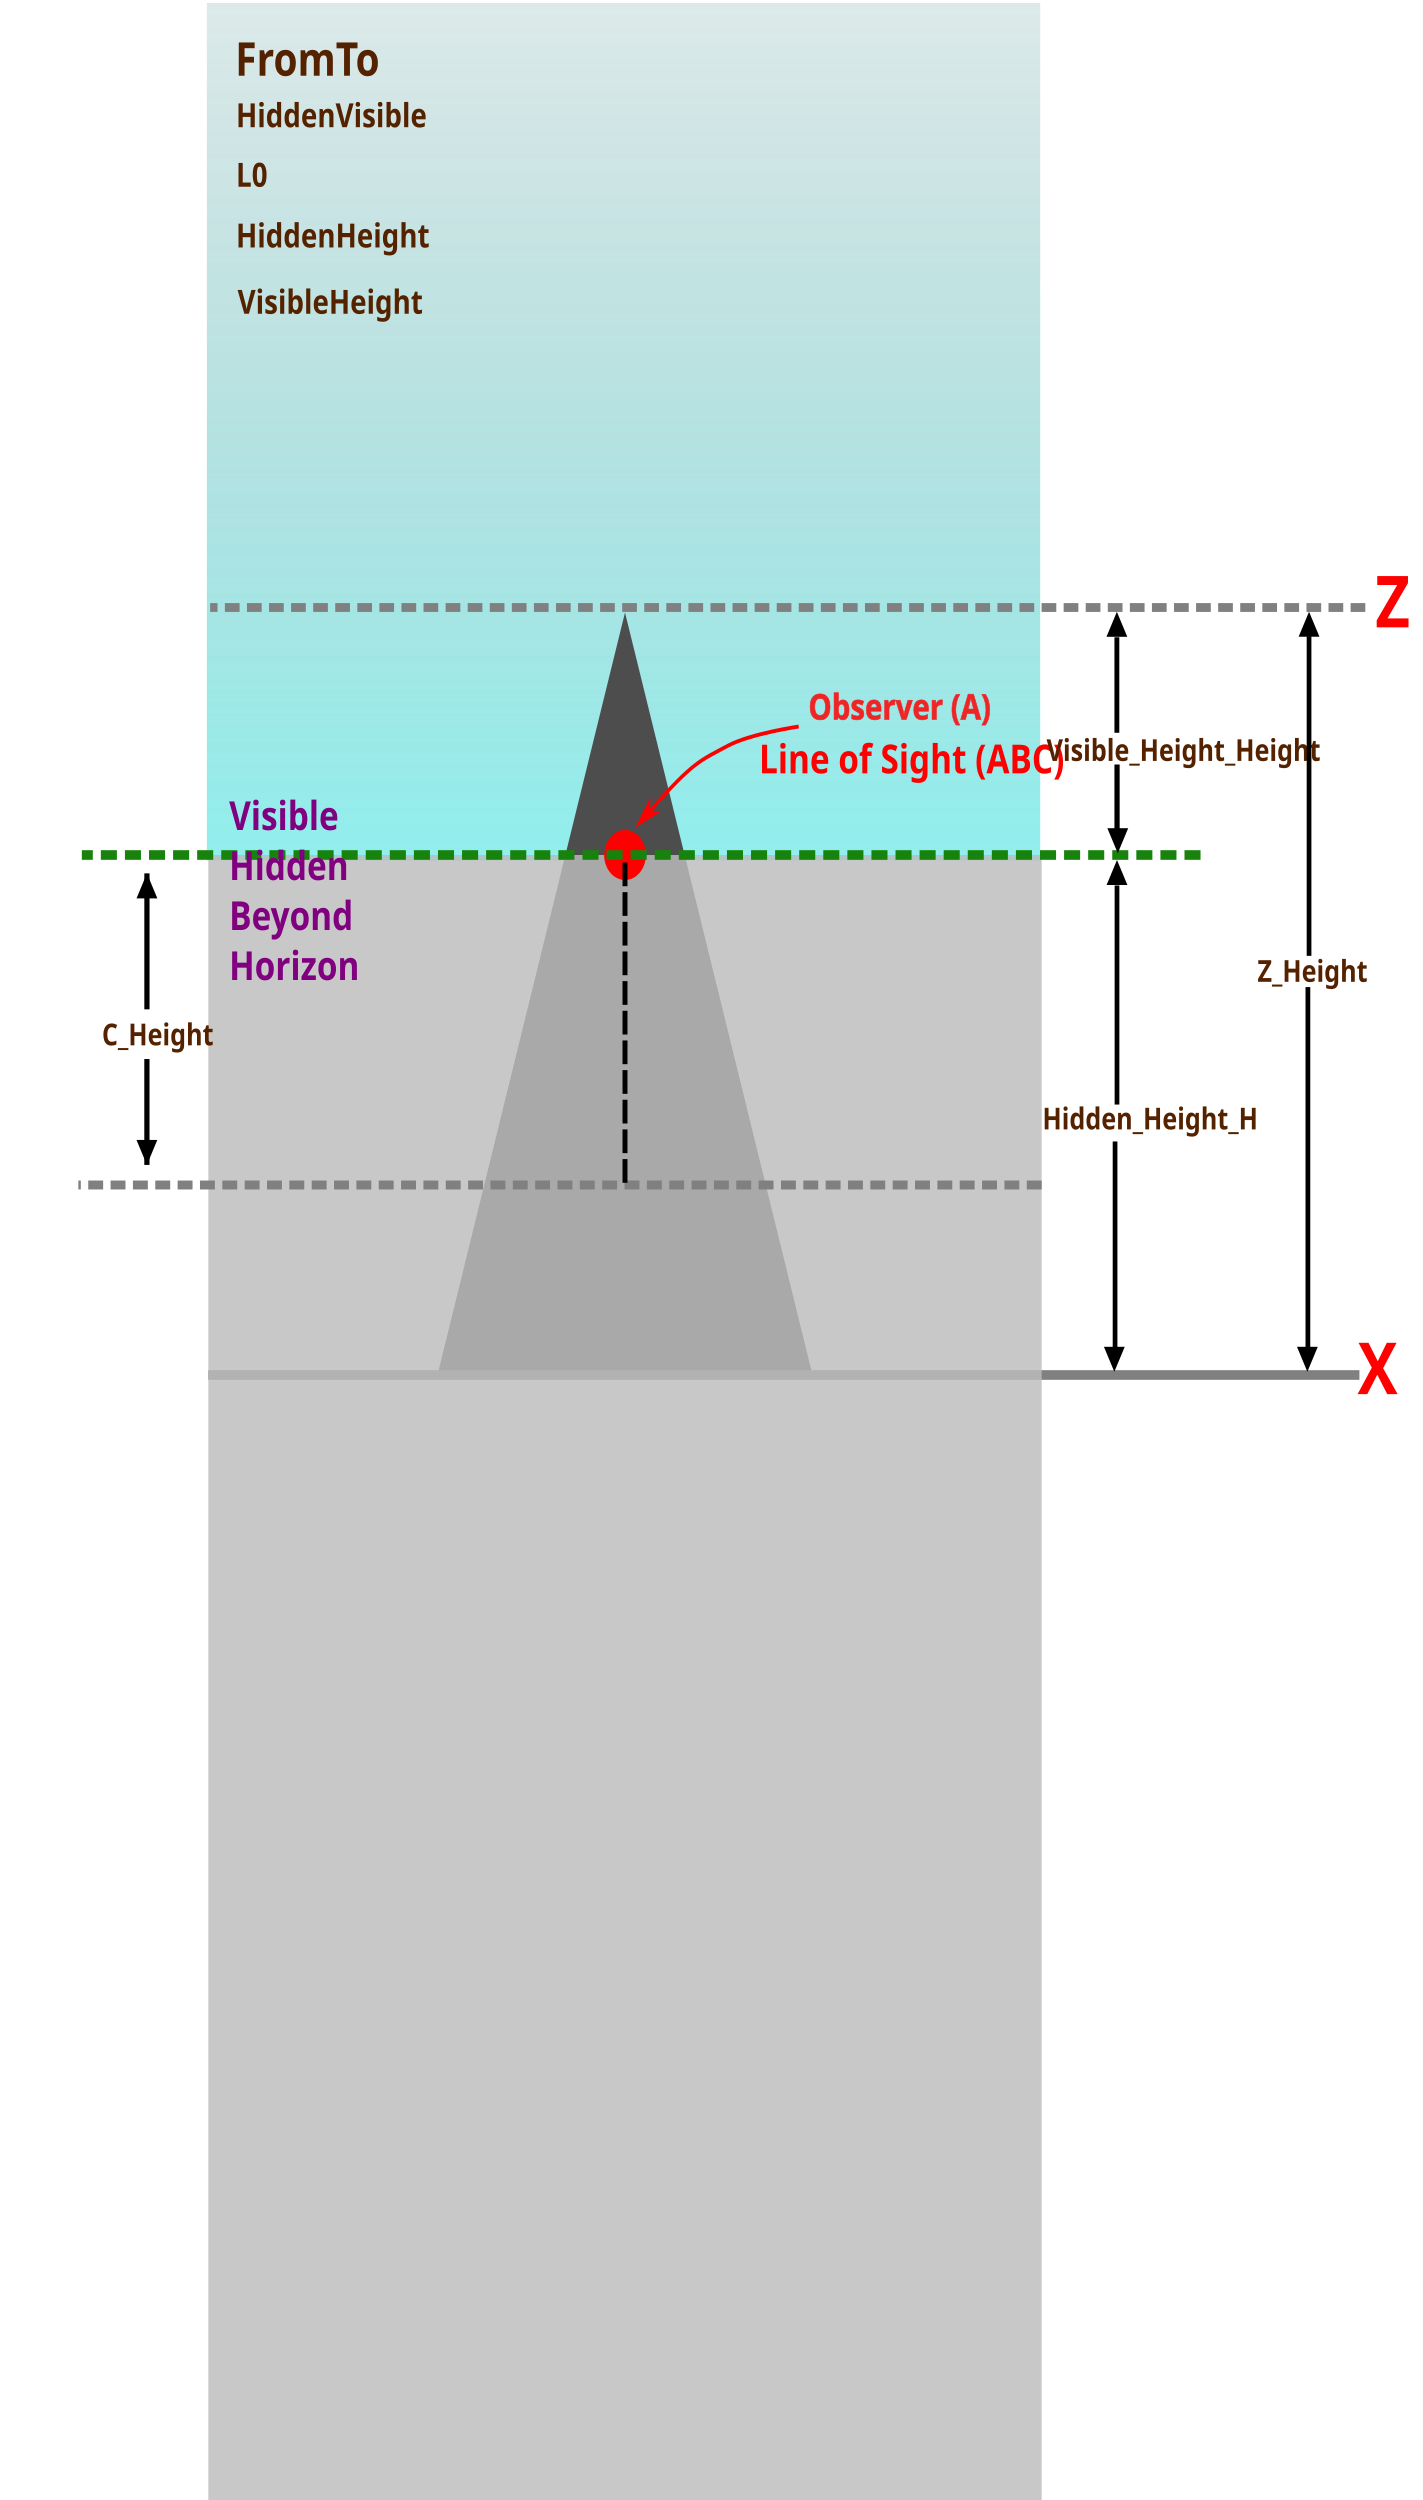
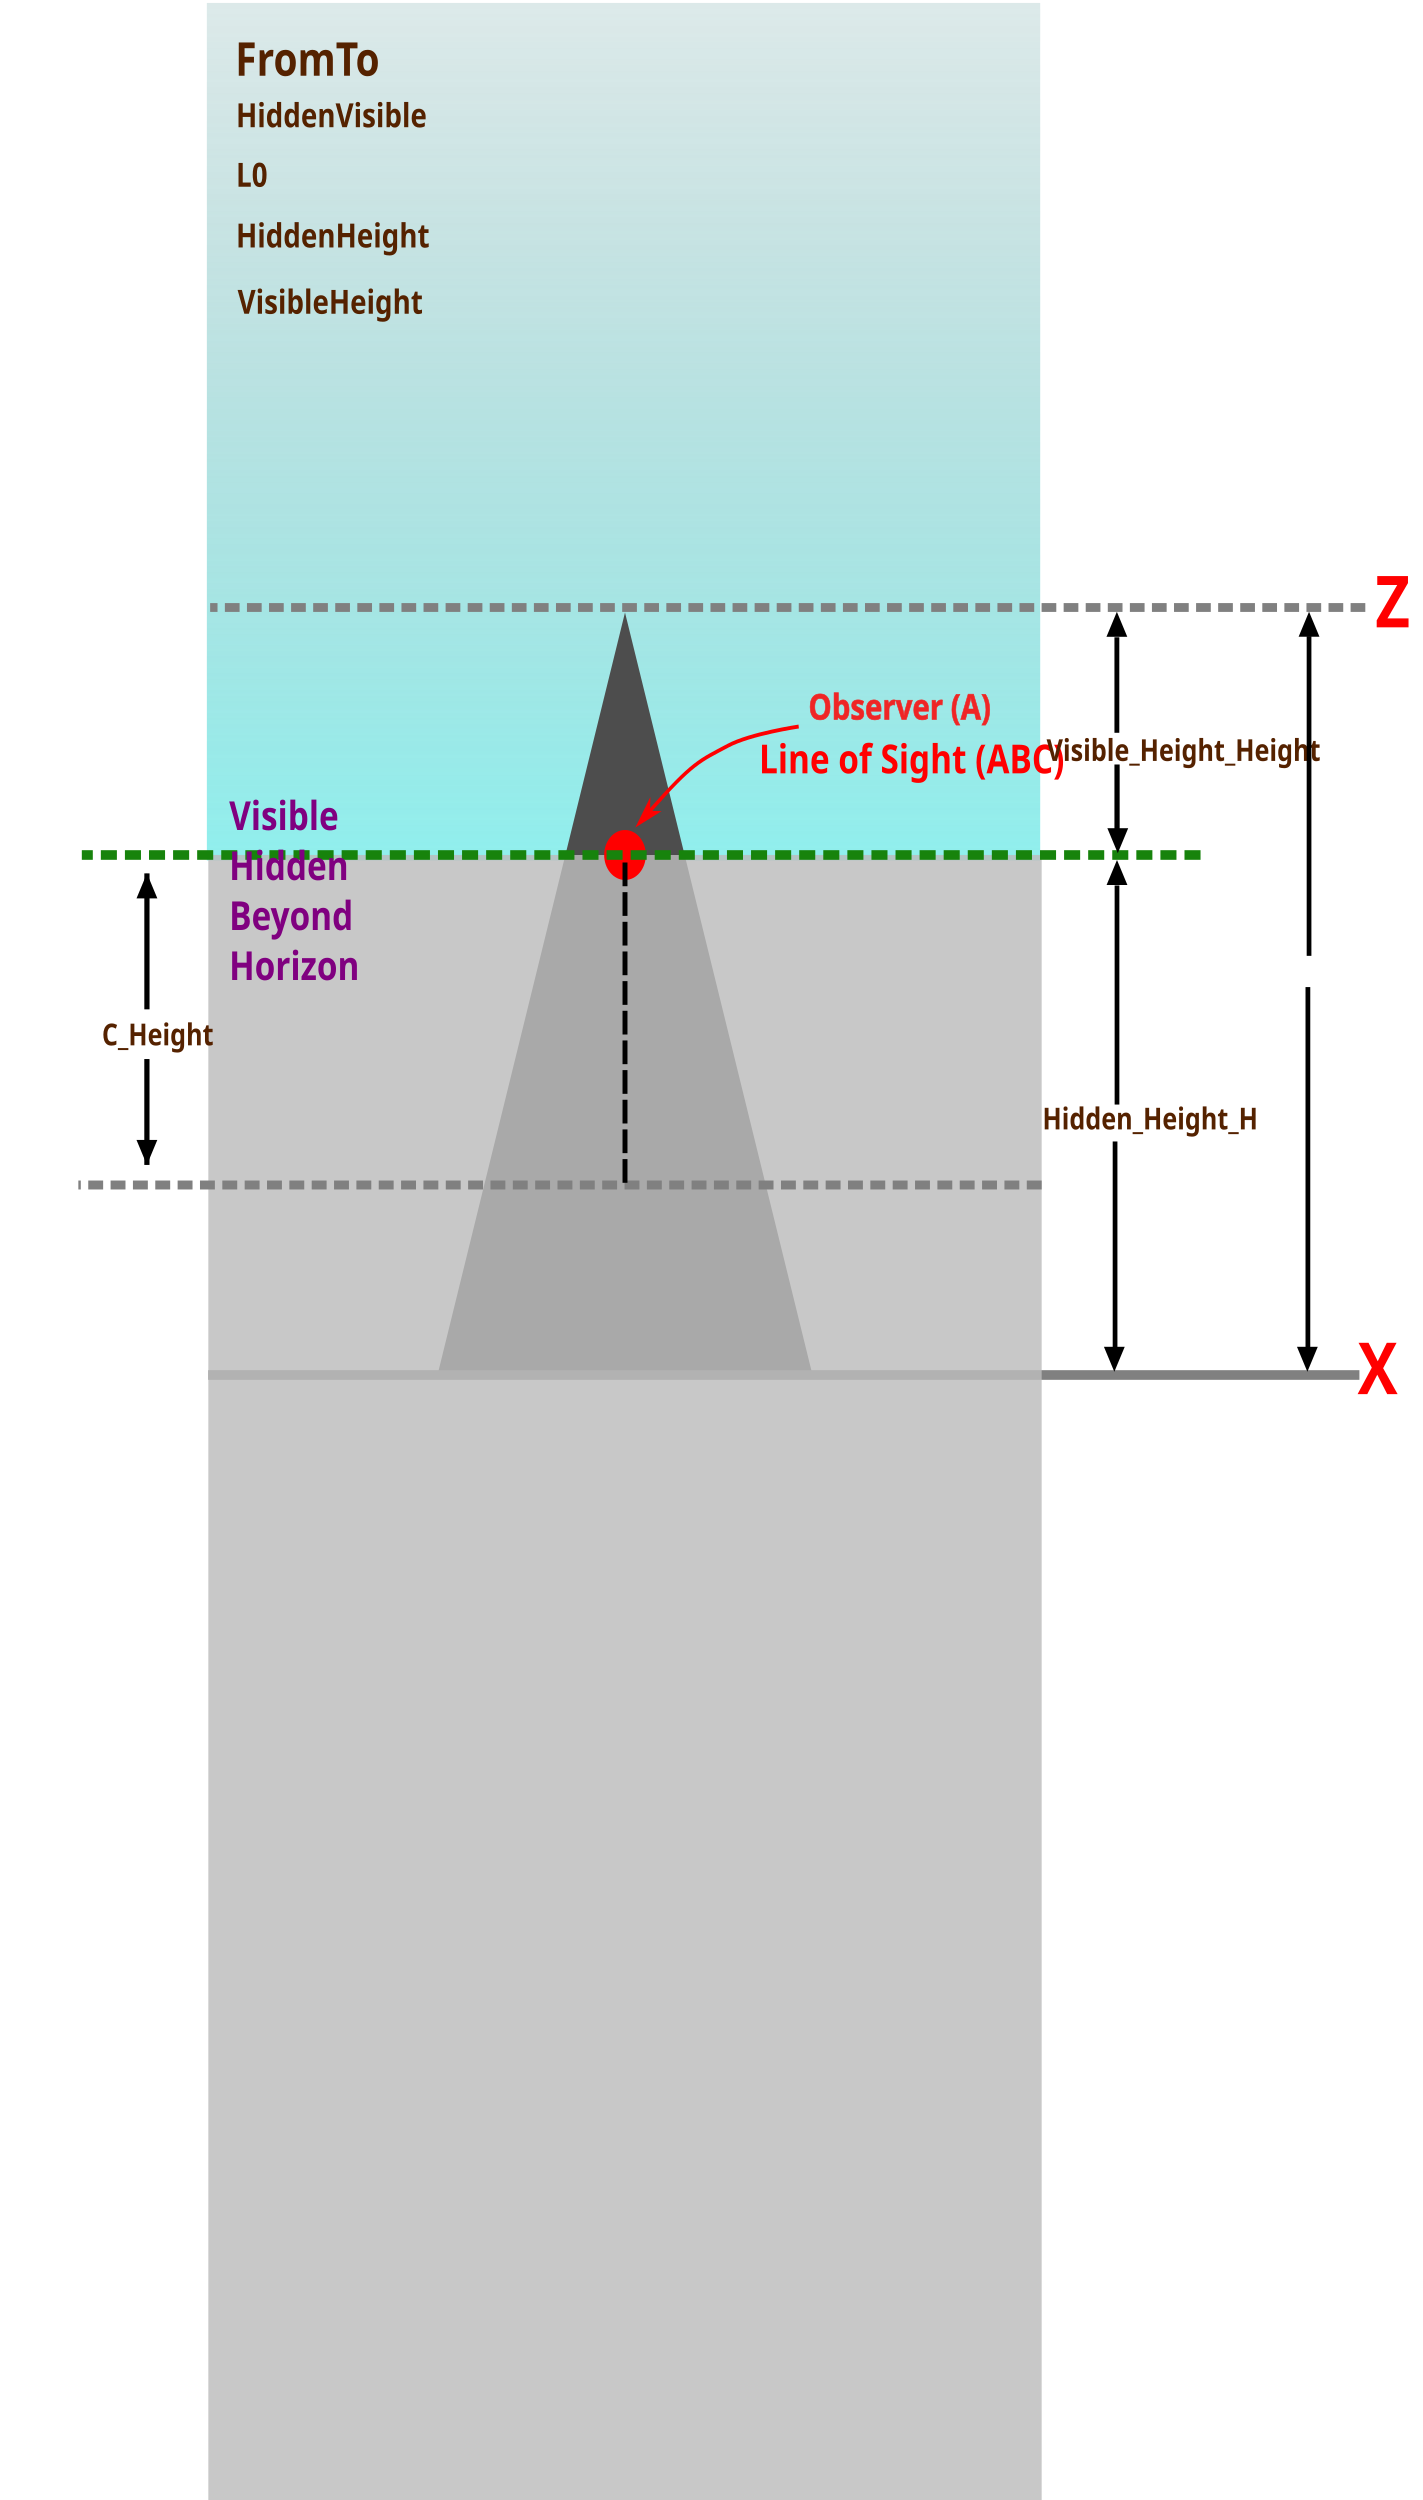
<svg xmlns="http://www.w3.org/2000/svg" xmlns:xlink="http://www.w3.org/1999/xlink" version="1.1" width="825" height="1450" viewBox="-300 0 682.759 1000" preserveAspectRatio="none" overflow="visible" id="svg1">
  <defs id="defs1">
    <marker style="overflow:visible" id="DartArrow" refX="0" refY="0" orient="auto-start-reverse" markerWidth="1" markerHeight="1" viewBox="0 0 1 1" preserveAspectRatio="xMidYMid">
      <path style="fill:context-stroke;fill-rule:evenodd;stroke:none" d="M 0,0 5,-5 -12.5,0 5,5 Z" transform="scale(-0.5)" id="path6" />
    </marker>
    <linearGradient id="linearGradient17">
      <stop style="stop-color:#4fedea;stop-opacity:0.893;" offset="0" id="stop18" />
      <stop style="stop-color:#3f8383;stop-opacity:0.201;" offset="1" id="stop17" />
    </linearGradient>
    <linearGradient xlink:href="#linearGradient17" id="linearGradient1" x1="-0.257" y1="372.26" x2="-0.257" y2="-25.312" gradientUnits="userSpaceOnUse" gradientTransform="matrix(1.006105,0,0,1,-0.4476508,1.176886)" />
    <marker id="marker1" viewBox="0 0 10 10" refX="9" refY="5" markerWidth="15" markerHeight="15" orient="auto-start-reverse">
      <path d="M 0,0 L 10,5 L 0,10 z" fill="#ff0000" id="path1" />
    </marker>
    <marker id="marker2" viewBox="0 0 10 10" refX="9" refY="5" markerWidth="15" markerHeight="15" orient="auto-start-reverse">
      <path d="M 0,0 L 10,5 L 0,10 L 4,5 z" fill="#00ff00" id="path2" />
    </marker>
    <marker id="marker3" viewBox="0 0 10 10" refX="9" refY="5" markerWidth="15" markerHeight="15" orient="auto-start-reverse">
      <path d="M 0,2 L 10,5 L 0,8 z" fill="#0000ff" id="path3" />
    </marker>
    <marker id="RedArrow" viewBox="0 0 10 10" refX="0" refY="5" markerWidth="50" markerHeight="50" orient="auto">
      <polygon points="0,0 10,5 0,10" fill="red" id="polygon3" />
    </marker>
    <marker id="GreenArrow" viewBox="0 0 10 10" refX="0" refY="5" markerWidth="40" markerHeight="40" orient="0">
      <polygon points="0,0 10,5 0,10" fill="green" id="polygon4" />
    </marker>
    <marker id="BlueArrow" viewBox="0 0 10 10" refX="0" refY="5" markerWidth="30" markerHeight="30" orient="auto">
      <polygon points="0,0 10,5 0,10" fill="blue" id="polygon5" />
    </marker>
  </defs>
  <rect style="opacity:0.74;fill:url(#linearGradient1);fill-opacity:1;fill-rule:evenodd;stroke-width:0.271" id="Sky" width="400" height="343" x="-200.706" y="1.177" />
  <path id="Mountain" style="display:inline;fill:#4d4d4d;fill-rule:evenodd;stroke-width:0.378" d="M -90,550 H 90 L 0,245 Z" />
  <path d="m 352.525,550 -552.525,5.3e-4" stroke="#000000" stroke-width="3.365" stroke-miterlimit="8" fill="none" fill-rule="evenodd" id="Distant_Obj_Sea_Level" style="fill:#808080;fill-opacity:0;stroke:#808080;stroke-width:3.864;stroke-dasharray:none;stroke-opacity:1" />
  <rect style="opacity:0.836;fill:#bdbdbd;fill-opacity:0.98;fill-rule:evenodd;stroke-width:0.559" id="Beyond_Horizon_Hidden" width="400" height="660" x="-200" y="342" />
  <path d="M 355.349,243 H -199.129" stroke="#000000" stroke-width="3.365" stroke-miterlimit="8" fill="none" fill-rule="evenodd" id="Z_Point_Line" style="fill:#1a1a1a;fill-opacity:0;stroke:#808080;stroke-width:3.532;stroke-dasharray:7.063, 3.532;stroke-dashoffset:0;stroke-opacity:1" />
  <circle style="fill:#ff0000;fill-rule:evenodd;stroke-width:0.491" id="dot" cx="0" cy="342" r="10" />
  <path d="m 276.263,342 -536.99,5.3e-4" stroke="#000000" stroke-width="3.365" stroke-miterlimit="8" fill="none" fill-rule="evenodd" id="C_Point_Line" style="opacity:1;fill:#000000;fill-opacity:0;stroke:#17830c;stroke-width:3.853;stroke-dasharray:7.706, 3.853;stroke-dashoffset:0;stroke-opacity:1" />
  <path d="m 200,474 -462.397,5.2e-4" stroke="#000000" stroke-width="3.365" stroke-miterlimit="8" fill="none" fill-rule="evenodd" id="Observer_SL_Line" style="fill:#1a1a1a;fill-opacity:0;stroke:#808080;stroke-width:3.575;stroke-dasharray:7.151, 3.575;stroke-dashoffset:0;stroke-opacity:1" />
  <text id="label_visible_new" x="-190" y="332" style="font-weight:bold;font-size:16px;font-family:Calibri;fill:#800080">Visible</text>
  <text id="label_hidden_new" x="-190" y="352" style="font-weight:bold;font-size:16px;font-family:Calibri;fill:#800080">Hidden</text>
  <text id="label_beyond_new" x="-190" y="372" style="font-weight:bold;font-size:16px;font-family:Calibri;fill:#800080">Beyond</text>
  <text id="label_horizon_new" x="-190" y="392" style="font-weight:bold;font-size:16px;font-family:Calibri;fill:#800080">Horizon</text>
  <path stroke="#000000" stroke-width="3.365" stroke-miterlimit="8" fill="none" fill-rule="evenodd" id="Observer_Height_Above_Sea_Level" style="stroke-width:2.373;stroke-dasharray:9.49, 2.373;stroke-dashoffset:0" d="M 0,345 V 474" />
  <text fill="#ff0000" font-family="Calibri, Calibri_MSFontService, sans-serif" font-weight="700" font-size="29.104px" id="X" x="351.654" y="557.639" style="font-style:normal;font-variant:normal;font-weight:bold;font-stretch:normal;font-size:28.761px;font-family:Calibri, Calibri_MSFontService, sans-serif;-inkscape-font-specification:'Calibri, Calibri_MSFontService, sans-serif, Bold';font-variant-ligatures:normal;font-variant-caps:normal;font-variant-numeric:normal;font-variant-east-asian:normal;fill:#ff0000;stroke-width:0.261">X</text>
  <text fill="#ff0000" font-family="Calibri, Calibri_MSFontService, sans-serif" font-weight="700" font-size="29.104px" id="Z" x="360.127" y="250.946" style="font-style:normal;font-variant:normal;font-weight:bold;font-stretch:normal;font-size:28.761px;font-family:Calibri, Calibri_MSFontService, sans-serif;-inkscape-font-specification:'Calibri, Calibri_MSFontService, sans-serif, Bold';font-variant-ligatures:normal;font-variant-caps:normal;font-variant-numeric:normal;font-variant-east-asian:normal;fill:#ff0000;stroke-width:0.261">Z</text>
  <text id="4_3_Observer_Line_of_Sight" x="64.332" y="309.319" style="font-style:normal;font-variant:normal;font-weight:bold;font-stretch:normal;font-size:16px;font-family:Calibri;-inkscape-font-specification:'Calibri, Bold';font-variant-ligatures:normal;font-variant-caps:normal;font-variant-numeric:normal;font-variant-east-asian:normal;fill:#ff0000">Line of Sight (ABC)</text>
  <text xml:space="preserve" style="font-style:normal;font-variant:normal;font-weight:bold;font-stretch:normal;font-size:14.102px;font-family:Calibri, Calibri_MSFontService, sans-serif;-inkscape-font-specification:'Calibri, Calibri_MSFontService, sans-serif, Bold';font-variant-ligatures:normal;font-variant-caps:normal;font-variant-numeric:normal;font-variant-east-asian:normal;text-align:start;writing-mode:lr-tb;direction:ltr;text-anchor:start;opacity:0.836;fill:#ff0000;fill-opacity:1;stroke:#ff0000;stroke-width:0.261;stroke-dasharray:none" x="88.035" y="287.802" id="4_2_observer_A">Observer (A)</text>
  <path style="fill:none;stroke:#ff0000;stroke-width:1.559;stroke-dasharray:none;stroke-opacity:1;marker-start:url(#DartArrow)" d="m 12.028,324.311 c 20.59,-19.51 23.908,-20.005 37.349,-26.013 10.833,-4.842 33.997,-7.686 33.997,-7.686" id="4_1_Observer_here_arrow" />
-   <text xml:space="preserve" style="font-style:normal;font-variant:normal;font-weight:bold;font-stretch:normal;font-size:12.088px;font-family:Calibri;-inkscape-font-specification:'Calibri, Bold';font-variant-ligatures:normal;font-variant-caps:normal;font-variant-numeric:normal;font-variant-east-asian:normal;text-align:start;writing-mode:lr-tb;direction:ltr;text-anchor:start;fill:#552200;stroke-width:2.958;stroke-dasharray:none" x="303.568" y="392.732" id="3_2_Z_Height">Z_Height</text>
+   <text xml:space="preserve" style="font-style:normal;font-variant:normal;font-weight:bold;font-stretch:normal;font-size:12.088px;font-family:Calibri;-inkscape-font-specification:'Calibri, Bold';font-variant-ligatures:normal;font-variant-caps:normal;font-variant-numeric:normal;font-variant-east-asian:normal;text-align:start;writing-mode:lr-tb;direction:ltr;text-anchor:start;fill:#552200;stroke-width:2.958;stroke-dasharray:none" x="303.568" y="392.732" id="3_2_Z_Height" />
  <path d="m -229.473,403.737 v -54.385" id="2_1_C_Top_arrow" style="fill:none;stroke:#000000;stroke-width:2.5;stroke-dasharray:none;stroke-opacity:1" />
  <path d="m -229.473,349.352 l -5,10 l 10,0 z" id="2_1_C_Top_arrowhead" style="fill:#000000;stroke:none;fill-opacity:1" />
  <path d="m -229.487,423.616 v 42.358" id="2_3_C_Bottom_arrow" style="fill:none;stroke:#000000;stroke-width:2.5;stroke-dasharray:none;stroke-opacity:1" />
  <path d="m -229.487,465.974 l -5,-10 l 10,0 z" id="2_3_C_Bottom_arrowhead" style="fill:#000000;stroke:none;fill-opacity:1" />
  <text xml:space="preserve" style="font-style:normal;font-variant:normal;font-weight:bold;font-stretch:normal;font-size:12.088px;font-family:Calibri;-inkscape-font-specification:'Calibri, Bold';font-variant-ligatures:normal;font-variant-caps:normal;font-variant-numeric:normal;font-variant-east-asian:normal;text-align:start;writing-mode:lr-tb;direction:ltr;text-anchor:start;fill:#552200;stroke-width:2.958;stroke-dasharray:none" x="-251.085" y="418.12" id="2_2_C_Height">C_Height</text>
  <text xml:space="preserve" style="font-style:normal;font-variant:normal;font-weight:bold;font-stretch:normal;font-size:12.088px;font-family:Calibri;-inkscape-font-specification:'Calibri, Bold';font-variant-ligatures:normal;font-variant-caps:normal;font-variant-numeric:normal;font-variant-east-asian:normal;text-align:start;writing-mode:lr-tb;direction:ltr;text-anchor:start;fill:#552200;stroke-width:2.958;stroke-dasharray:none" x="200.371" y="451.753" id="5_2_Hidden_Height_Height">Hidden_Height_H</text>
  <path d="m 236.18,305.797 v 28.422" id="1_3_Visible_Height_Bottom_arrow" style="fill:none;stroke:#000000;stroke-width:2.5;stroke-dasharray:none;stroke-opacity:1" />
  <path d="m 236.533,341.281 -5,-10 h 10 z" id="1_3_Visible_Height_Bottom_arrowhead" style="fill:#000000;fill-opacity:1;stroke:none" />
  <path d="M 327.788,394.834 V 538.931" id="3_3_Z_Height_Bottom_arrow" style="fill:none;stroke:#000000;stroke-width:2.28;stroke-dasharray:none;stroke-opacity:1" />
  <path d="m 327.538,548.709 -5,-10 h 10 z" id="3_3_Z_Height_Bottom_arrowhead" style="fill:#000000;fill-opacity:1;stroke:none" />
  <text xml:space="preserve" style="font-style:normal;font-variant:normal;font-weight:bold;font-stretch:normal;font-size:12.088px;font-family:Calibri;-inkscape-font-specification:'Calibri, Bold';font-variant-ligatures:normal;font-variant-caps:normal;font-variant-numeric:normal;font-variant-east-asian:normal;text-align:start;writing-mode:lr-tb;direction:ltr;text-anchor:start;fill:#552200;stroke-width:2.958;stroke-dasharray:none" x="202.356" y="304.368" id="1_2_Visible_Height_Height">Visible_Height_Height</text>
  <path d="M 236.098,293.115 V 254.917" id="1_1_Visible_Height_Top_arrow" style="fill:none;stroke:#000000;stroke-width:2.334;stroke-dasharray:none;stroke-opacity:1" />
  <path d="m 236.098,244.723 -5,10 h 10 z" id="1_1_Visible_Height_Top_arrowhead" style="fill:#000000;fill-opacity:1;stroke:none" />
  <path d="M 236.158,441.823 V 354.196" id="5_1_Hidden_Height_Top_arrow" style="fill:none;stroke:#000000;stroke-width:2.266;stroke-dasharray:none;stroke-opacity:1" />
  <path d="m 236.158,344.001 -5,10 h 10 z" id="5_1_Hidden_Height_Top_arrowhead" style="fill:#000000;fill-opacity:1;stroke:none" />
  <path d="M 328.341,382.337 V 254.471" id="3_1_Z_Height_Top_arrow" style="fill:none;stroke:#000000;stroke-width:2.266;stroke-dasharray:none;stroke-opacity:1" />
  <path d="m 328.341,244.693 -5,10 h 10 z" id="3_1_Z_Height_Top_arrowhead" style="fill:#000000;fill-opacity:1;stroke:none" />
  <text xml:space="preserve" style="font-style:normal;font-variant:normal;font-weight:bold;font-stretch:normal;font-size:13.333px;font-family:Calibri;-inkscape-font-specification:'Calibri, Bold';font-variant-ligatures:normal;font-variant-caps:normal;font-variant-numeric:normal;font-variant-east-asian:normal;text-align:start;writing-mode:lr-tb;direction:ltr;text-anchor:start;fill:#552200;stroke-width:2.958;stroke-dasharray:none" x="-185.949" y="125.499" id="VisibleHeight">VisibleHeight</text>
  <text xml:space="preserve" style="font-style:normal;font-variant:normal;font-weight:bold;font-stretch:normal;font-size:13.333px;font-family:Calibri;-inkscape-font-specification:'Calibri, Bold';font-variant-ligatures:normal;font-variant-caps:normal;font-variant-numeric:normal;font-variant-east-asian:normal;text-align:start;writing-mode:lr-tb;direction:ltr;text-anchor:start;fill:#552200;stroke-width:2.958;stroke-dasharray:none" x="-186.712" y="98.98" id="HiddenHeight">HiddenHeight</text>
  <text xml:space="preserve" style="font-style:normal;font-variant:normal;font-weight:bold;font-stretch:normal;font-size:13.333px;font-family:Calibri;-inkscape-font-specification:'Calibri, Bold';font-variant-ligatures:normal;font-variant-caps:normal;font-variant-numeric:normal;font-variant-east-asian:normal;text-align:start;writing-mode:lr-tb;direction:ltr;text-anchor:start;fill:#552200;stroke-width:2.958;stroke-dasharray:none" x="-186.712" y="74.688" id="L0">L0</text>
  <text xml:space="preserve" style="font-style:normal;font-variant:normal;font-weight:bold;font-stretch:normal;font-size:13.333px;font-family:Calibri;-inkscape-font-specification:'Calibri, Bold';font-variant-ligatures:normal;font-variant-caps:normal;font-variant-numeric:normal;font-variant-east-asian:normal;text-align:start;writing-mode:lr-tb;direction:ltr;text-anchor:start;fill:#552200;stroke-width:2.958;stroke-dasharray:none" x="-186.712" y="50.884" id="HiddenVisible">HiddenVisible</text>
  <text xml:space="preserve" style="font-style:normal;font-variant:normal;font-weight:bold;font-stretch:normal;font-size:18.667px;font-family:Calibri;-inkscape-font-specification:'Calibri, Bold';font-variant-ligatures:normal;font-variant-caps:normal;font-variant-numeric:normal;font-variant-east-asian:normal;text-align:start;writing-mode:lr-tb;direction:ltr;text-anchor:start;fill:#552200;stroke-width:2.958" x="-187.08" y="30.301" id="FromTo">FromTo</text>
  <path d="m 235.229,456.589 v 82.412" id="5_3_Hidden_Height_Bottom_arrow" style="fill:none;stroke:#000000;stroke-width:2.266;stroke-dasharray:none;stroke-opacity:1" />
  <path d="m 234.875,548.711 -5,-10 h 10 z" id="5_3_Hidden_Height_Bottom_arrowhead" style="fill:#000000;fill-opacity:1;stroke:none" />
</svg>
